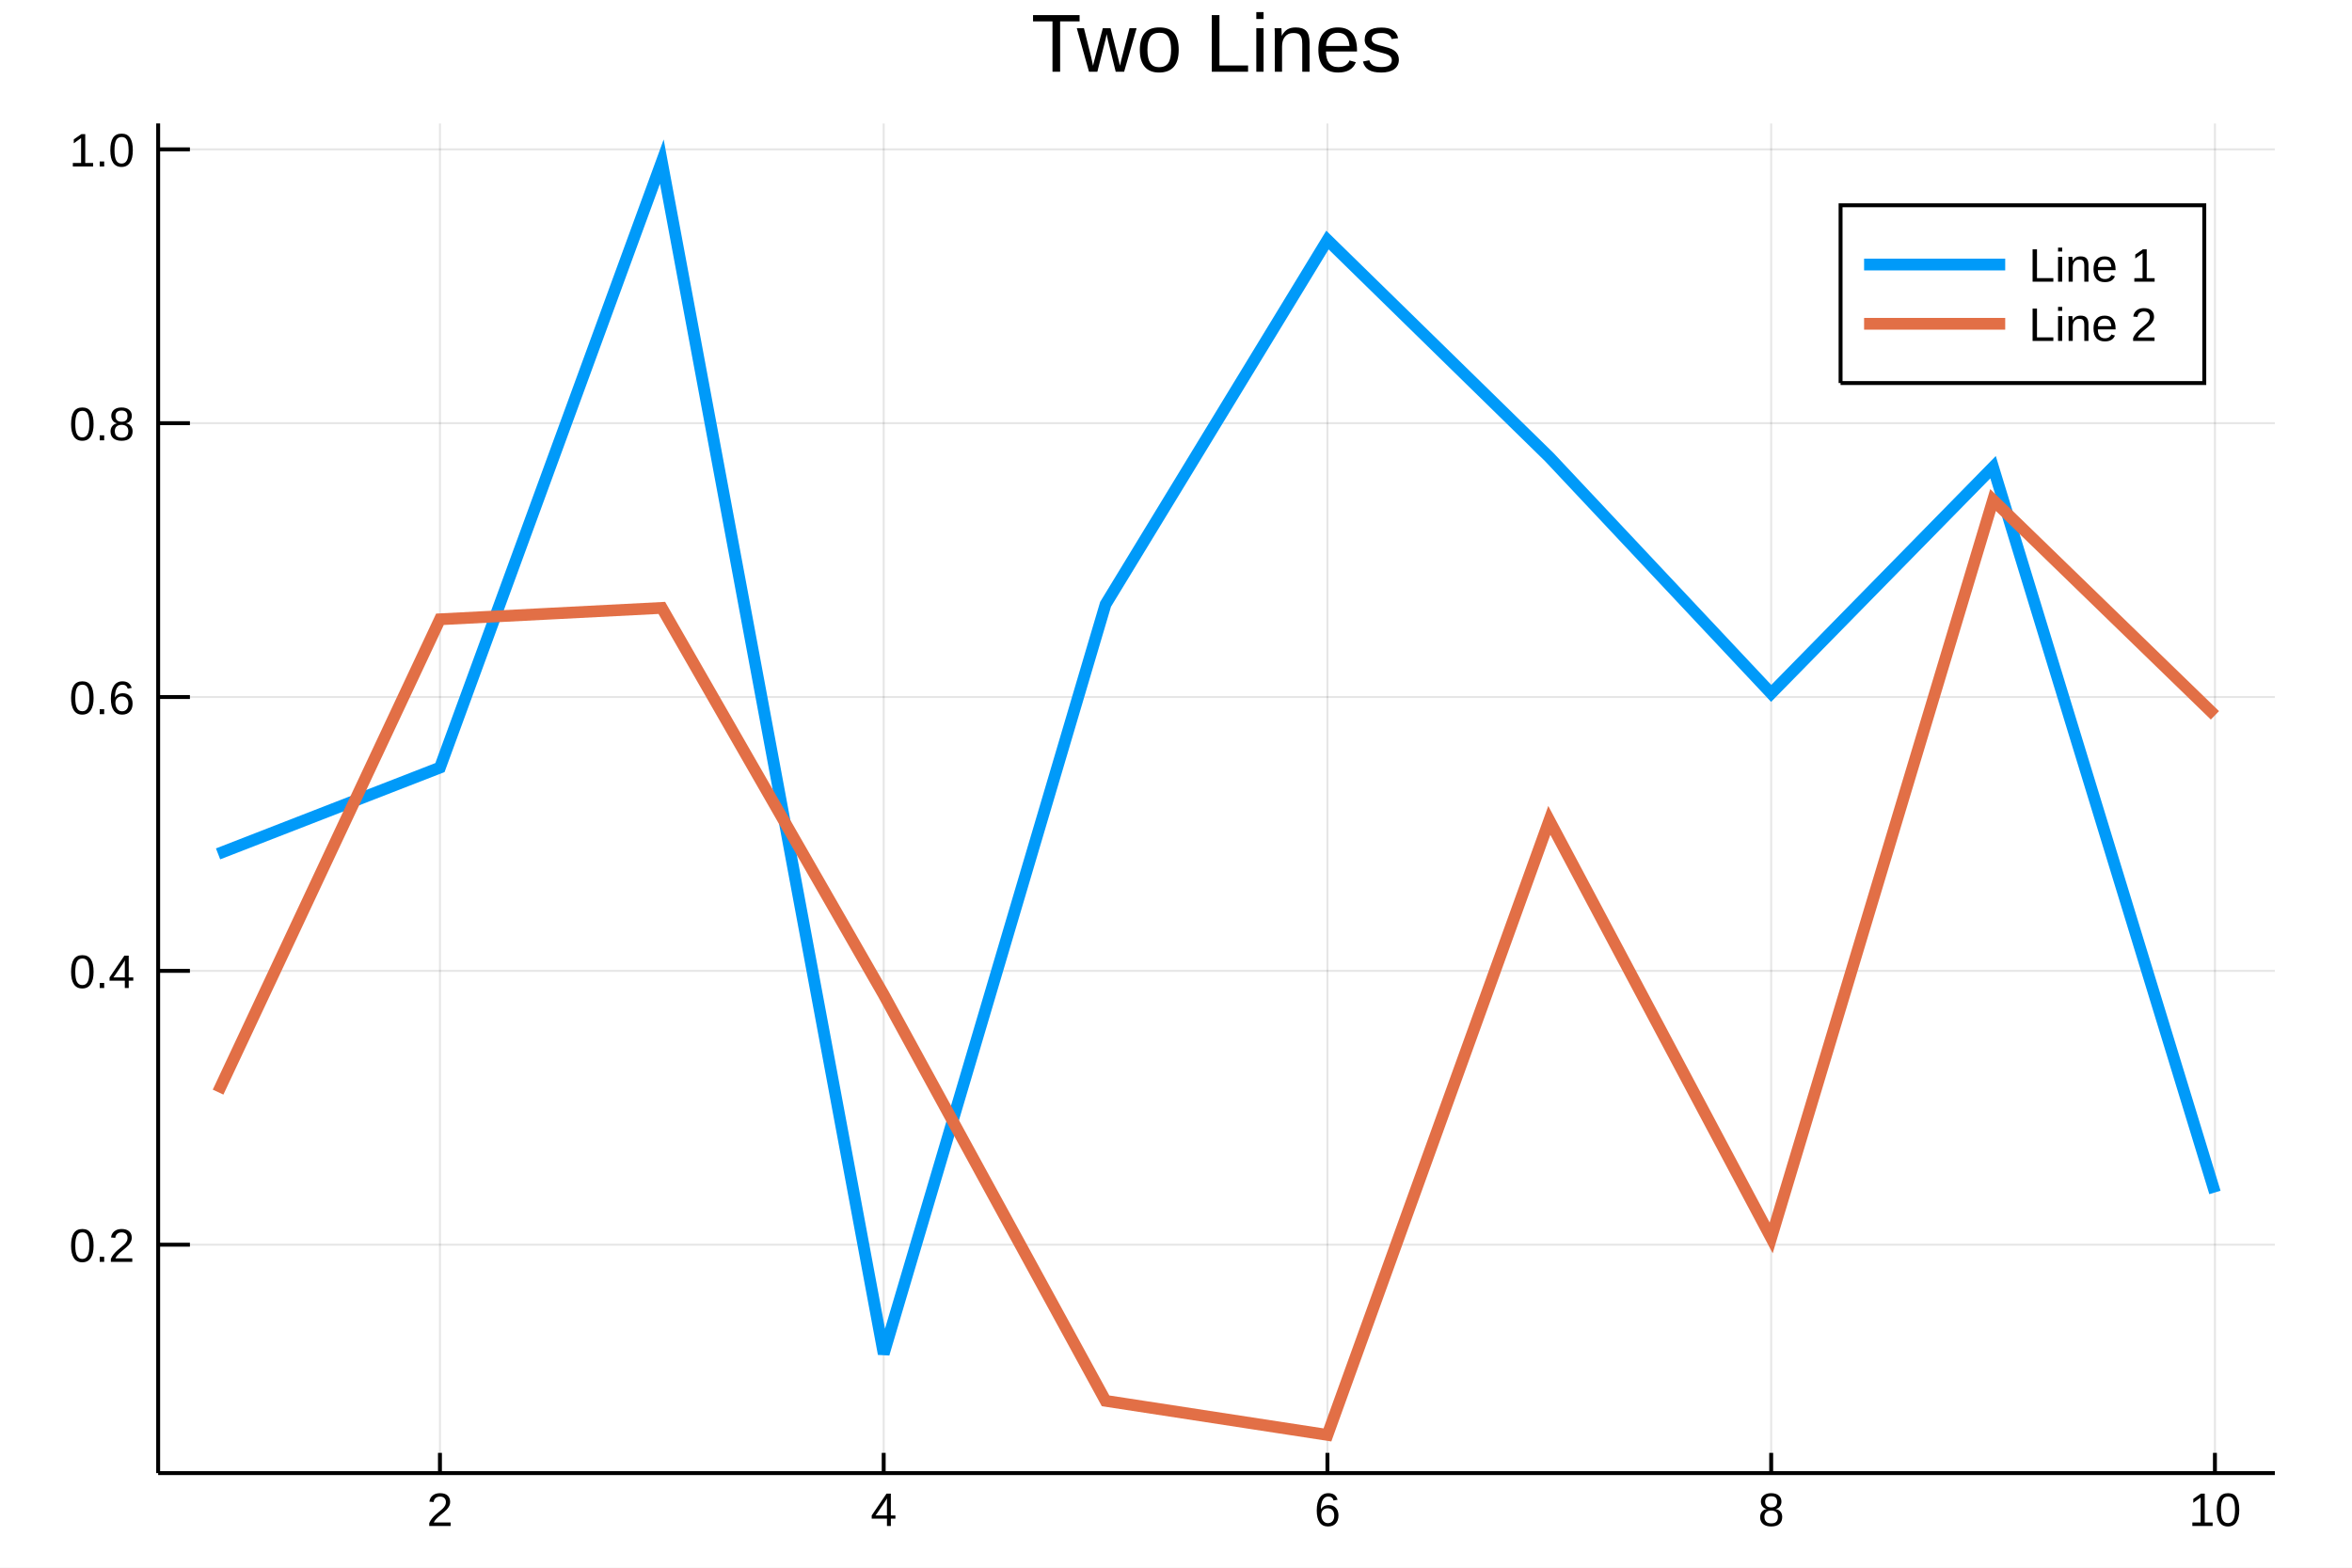
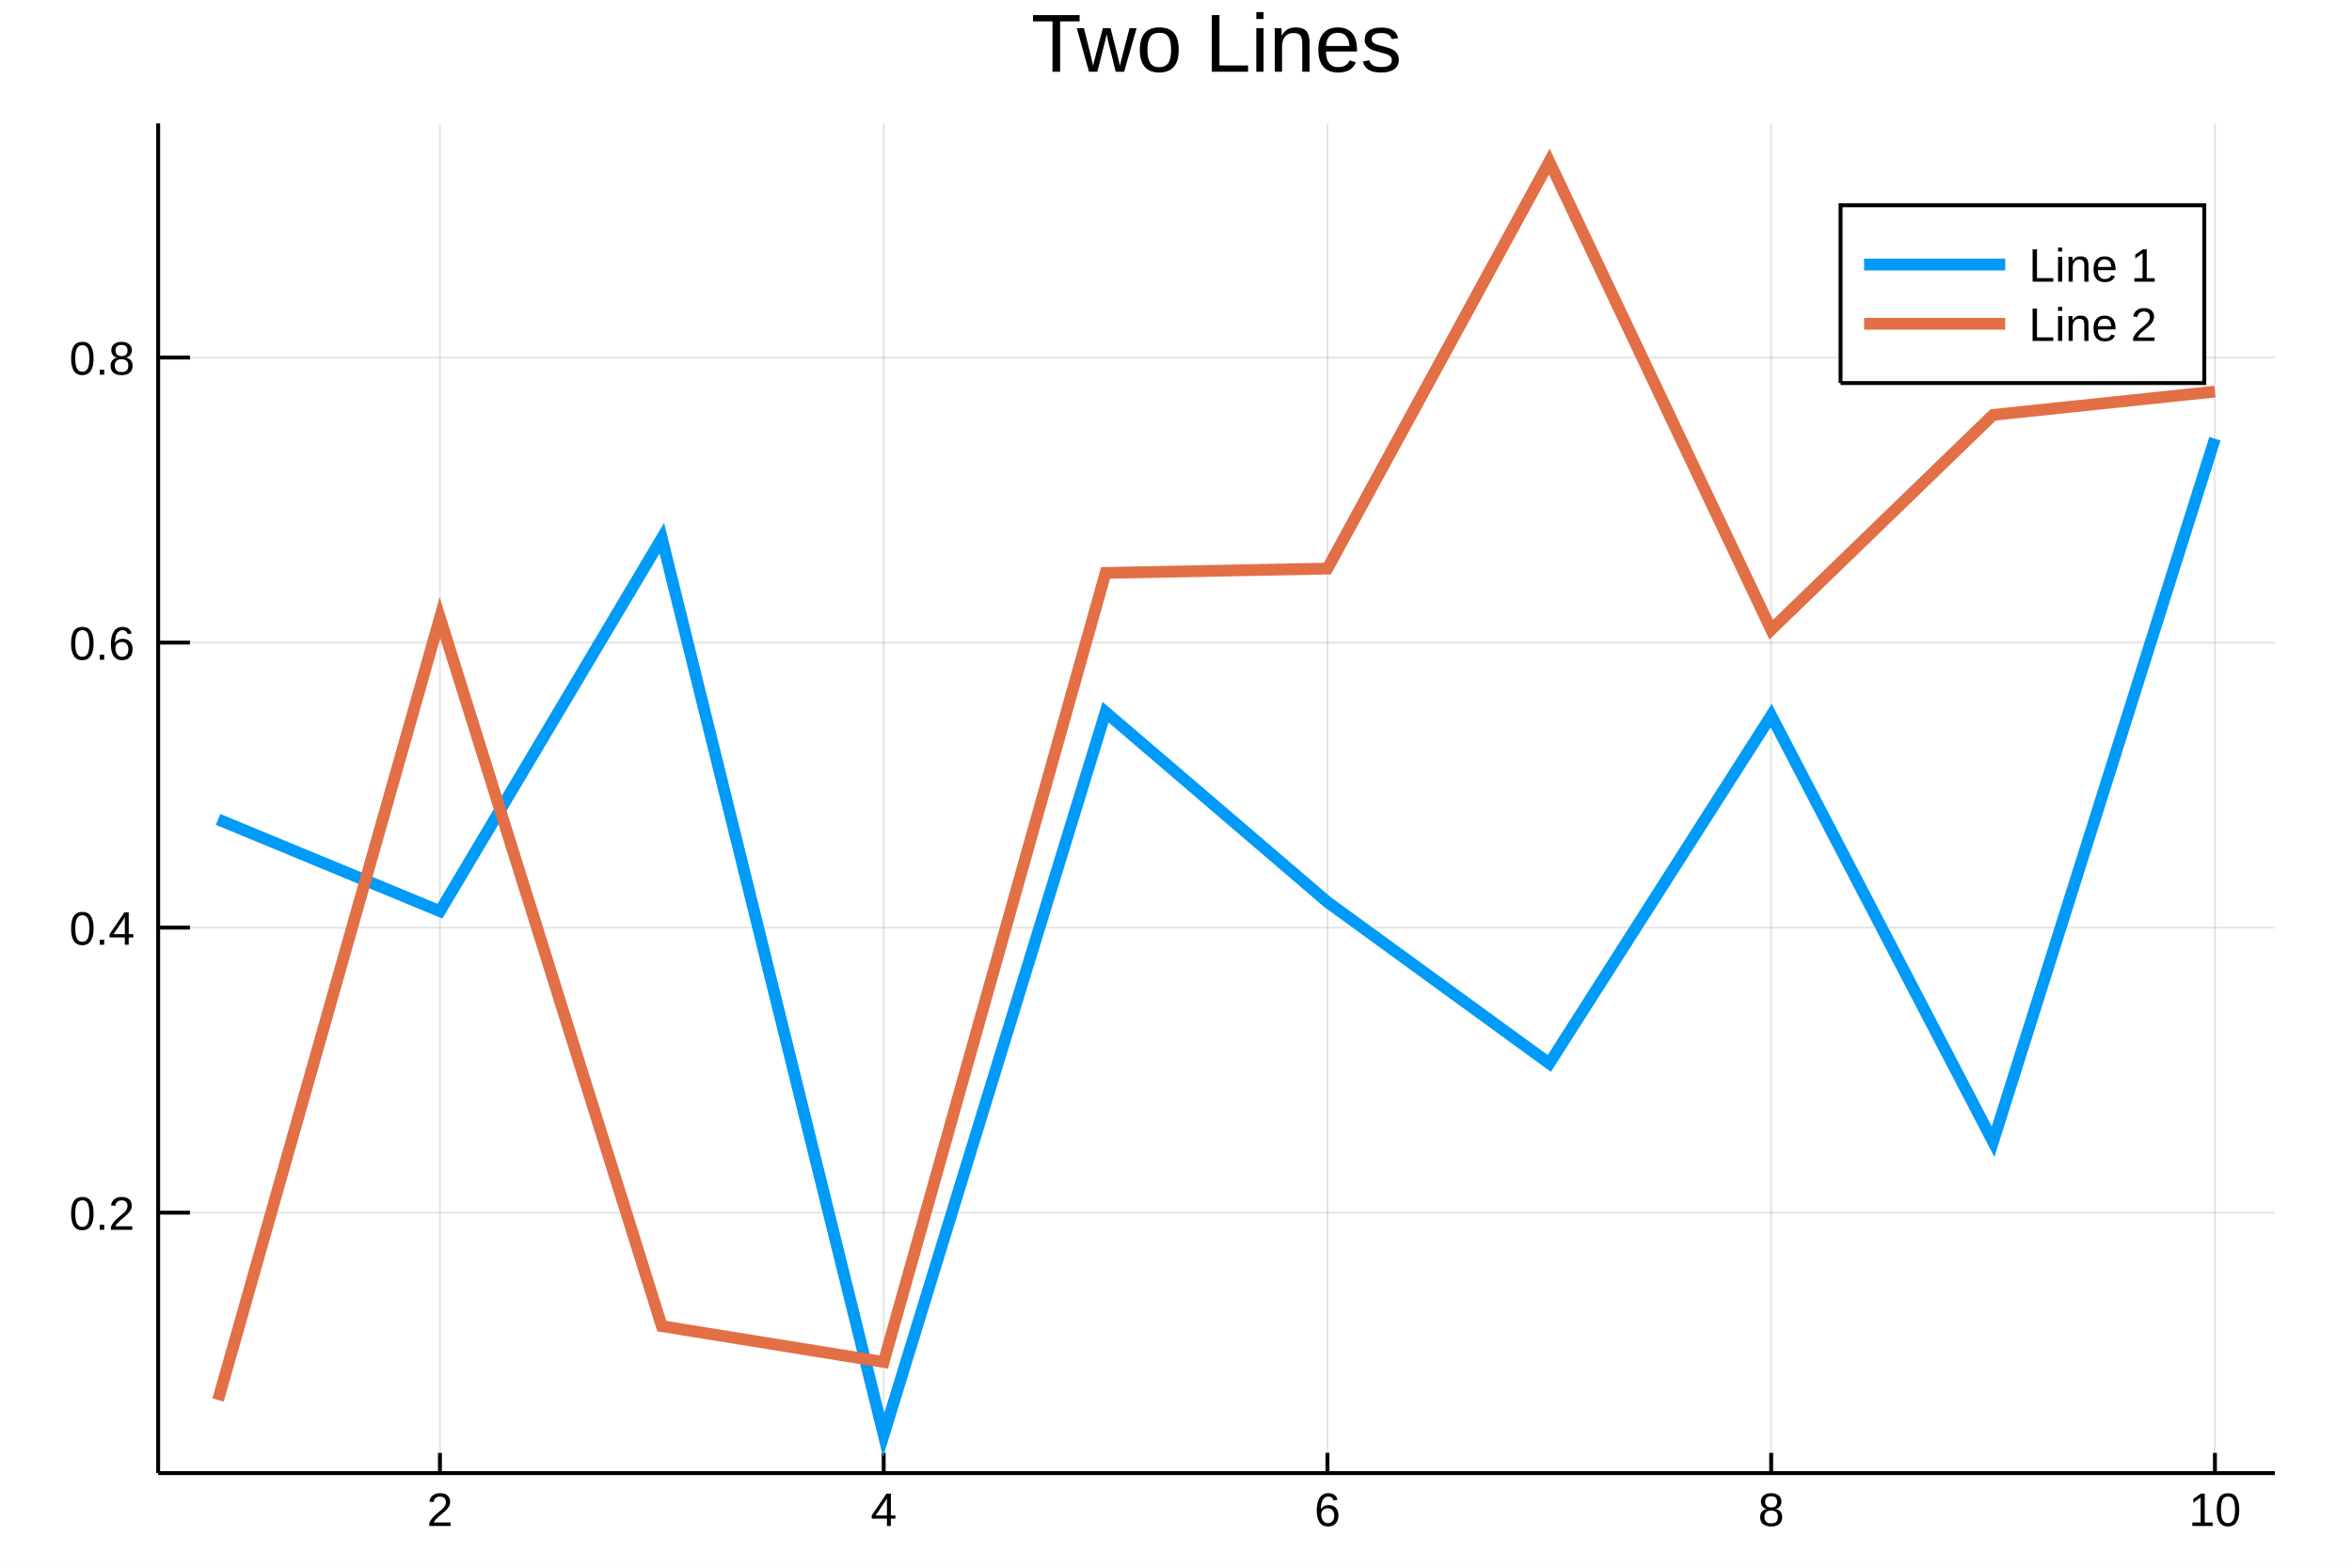
<svg xmlns="http://www.w3.org/2000/svg" width="600" height="400" viewBox="0 0 2400 1600">
  <defs>
-     <clipPath id="clip4700">
+     <clipPath id="clip1400">
      <rect x="0" y="0" width="2000" height="2000" />
    </clipPath>
  </defs>
  <defs>
-     <clipPath id="clip4701">
+     <clipPath id="clip1401">
      <rect x="0" y="0" width="2400" height="1600" />
    </clipPath>
  </defs>
-   <polygon clip-path="url(#clip4701)" points=" 0,1600 2400,1600 2400,0 0,0    " fill="#ffffff" fill-rule="evenodd" fill-opacity="1" />
+   <polygon clip-path="url(#clip1401)" points=" 0,1600 2400,1600 2400,0 0,0    " fill="#ffffff" fill-rule="evenodd" fill-opacity="1" />
  <defs>
-     <clipPath id="clip4702">
+     <clipPath id="clip1402">
      <rect x="480" y="0" width="1681" height="1600" />
    </clipPath>
  </defs>
-   <polygon clip-path="url(#clip4701)" points=" 161.394,1503.47 2321.26,1503.47 2321.26,125.984 161.394,125.984    " fill="#ffffff" fill-rule="evenodd" fill-opacity="1" />
+   <polygon clip-path="url(#clip1401)" points=" 161.394,1503.47 2321.26,1503.47 2321.26,125.984 161.394,125.984    " fill="#ffffff" fill-rule="evenodd" fill-opacity="1" />
  <defs>
-     <clipPath id="clip4703">
+     <clipPath id="clip1403">
      <rect x="161" y="125" width="2161" height="1378" />
    </clipPath>
  </defs>
-   <polyline clip-path="url(#clip4703)" style="stroke:#000000; stroke-width:2; stroke-opacity:0.1; fill:none" points="   448.923,1503.47 448.923,125.984    " />
-   <polyline clip-path="url(#clip4703)" style="stroke:#000000; stroke-width:2; stroke-opacity:0.1; fill:none" points="   901.725,1503.47 901.725,125.984    " />
-   <polyline clip-path="url(#clip4703)" style="stroke:#000000; stroke-width:2; stroke-opacity:0.1; fill:none" points="   1354.53,1503.47 1354.53,125.984    " />
-   <polyline clip-path="url(#clip4703)" style="stroke:#000000; stroke-width:2; stroke-opacity:0.1; fill:none" points="   1807.33,1503.47 1807.33,125.984    " />
-   <polyline clip-path="url(#clip4703)" style="stroke:#000000; stroke-width:2; stroke-opacity:0.1; fill:none" points="   2260.13,1503.47 2260.13,125.984    " />
-   <polyline clip-path="url(#clip4703)" style="stroke:#000000; stroke-width:2; stroke-opacity:0.1; fill:none" points="   161.394,1270.35 2321.26,1270.35    " />
-   <polyline clip-path="url(#clip4703)" style="stroke:#000000; stroke-width:2; stroke-opacity:0.1; fill:none" points="   161.394,990.872 2321.26,990.872    " />
-   <polyline clip-path="url(#clip4703)" style="stroke:#000000; stroke-width:2; stroke-opacity:0.1; fill:none" points="   161.394,711.39 2321.26,711.39    " />
-   <polyline clip-path="url(#clip4703)" style="stroke:#000000; stroke-width:2; stroke-opacity:0.1; fill:none" points="   161.394,431.908 2321.26,431.908    " />
-   <polyline clip-path="url(#clip4703)" style="stroke:#000000; stroke-width:2; stroke-opacity:0.1; fill:none" points="   161.394,152.426 2321.26,152.426    " />
-   <polyline clip-path="url(#clip4701)" style="stroke:#000000; stroke-width:4; stroke-opacity:1; fill:none" points="   161.394,1503.47 2321.26,1503.47    " />
-   <polyline clip-path="url(#clip4701)" style="stroke:#000000; stroke-width:4; stroke-opacity:1; fill:none" points="   161.394,1503.47 161.394,125.984    " />
-   <polyline clip-path="url(#clip4701)" style="stroke:#000000; stroke-width:4; stroke-opacity:1; fill:none" points="   448.923,1503.47 448.923,1482.81    " />
-   <polyline clip-path="url(#clip4701)" style="stroke:#000000; stroke-width:4; stroke-opacity:1; fill:none" points="   901.725,1503.47 901.725,1482.81    " />
-   <polyline clip-path="url(#clip4701)" style="stroke:#000000; stroke-width:4; stroke-opacity:1; fill:none" points="   1354.53,1503.47 1354.53,1482.81    " />
-   <polyline clip-path="url(#clip4701)" style="stroke:#000000; stroke-width:4; stroke-opacity:1; fill:none" points="   1807.33,1503.47 1807.33,1482.81    " />
-   <polyline clip-path="url(#clip4701)" style="stroke:#000000; stroke-width:4; stroke-opacity:1; fill:none" points="   2260.13,1503.47 2260.13,1482.81    " />
-   <polyline clip-path="url(#clip4701)" style="stroke:#000000; stroke-width:4; stroke-opacity:1; fill:none" points="   161.394,1270.35 193.792,1270.35    " />
-   <polyline clip-path="url(#clip4701)" style="stroke:#000000; stroke-width:4; stroke-opacity:1; fill:none" points="   161.394,990.872 193.792,990.872    " />
-   <polyline clip-path="url(#clip4701)" style="stroke:#000000; stroke-width:4; stroke-opacity:1; fill:none" points="   161.394,711.39 193.792,711.39    " />
-   <polyline clip-path="url(#clip4701)" style="stroke:#000000; stroke-width:4; stroke-opacity:1; fill:none" points="   161.394,431.908 193.792,431.908    " />
-   <polyline clip-path="url(#clip4701)" style="stroke:#000000; stroke-width:4; stroke-opacity:1; fill:none" points="   161.394,152.426 193.792,152.426    " />
-   <g clip-path="url(#clip4701)">
+   <polyline clip-path="url(#clip1403)" style="stroke:#000000; stroke-width:2; stroke-opacity:0.1; fill:none" points="   448.923,1503.47 448.923,125.984    " />
+   <polyline clip-path="url(#clip1403)" style="stroke:#000000; stroke-width:2; stroke-opacity:0.1; fill:none" points="   901.725,1503.47 901.725,125.984    " />
+   <polyline clip-path="url(#clip1403)" style="stroke:#000000; stroke-width:2; stroke-opacity:0.1; fill:none" points="   1354.53,1503.47 1354.53,125.984    " />
+   <polyline clip-path="url(#clip1403)" style="stroke:#000000; stroke-width:2; stroke-opacity:0.1; fill:none" points="   1807.33,1503.47 1807.33,125.984    " />
+   <polyline clip-path="url(#clip1403)" style="stroke:#000000; stroke-width:2; stroke-opacity:0.1; fill:none" points="   2260.13,1503.47 2260.13,125.984    " />
+   <polyline clip-path="url(#clip1403)" style="stroke:#000000; stroke-width:2; stroke-opacity:0.1; fill:none" points="   161.394,1237.65 2321.26,1237.65    " />
+   <polyline clip-path="url(#clip1403)" style="stroke:#000000; stroke-width:2; stroke-opacity:0.1; fill:none" points="   161.394,946.736 2321.26,946.736    " />
+   <polyline clip-path="url(#clip1403)" style="stroke:#000000; stroke-width:2; stroke-opacity:0.1; fill:none" points="   161.394,655.824 2321.26,655.824    " />
+   <polyline clip-path="url(#clip1403)" style="stroke:#000000; stroke-width:2; stroke-opacity:0.1; fill:none" points="   161.394,364.911 2321.26,364.911    " />
+   <polyline clip-path="url(#clip1401)" style="stroke:#000000; stroke-width:4; stroke-opacity:1; fill:none" points="   161.394,1503.47 2321.26,1503.47    " />
+   <polyline clip-path="url(#clip1401)" style="stroke:#000000; stroke-width:4; stroke-opacity:1; fill:none" points="   161.394,1503.47 161.394,125.984    " />
+   <polyline clip-path="url(#clip1401)" style="stroke:#000000; stroke-width:4; stroke-opacity:1; fill:none" points="   448.923,1503.47 448.923,1482.81    " />
+   <polyline clip-path="url(#clip1401)" style="stroke:#000000; stroke-width:4; stroke-opacity:1; fill:none" points="   901.725,1503.47 901.725,1482.81    " />
+   <polyline clip-path="url(#clip1401)" style="stroke:#000000; stroke-width:4; stroke-opacity:1; fill:none" points="   1354.53,1503.47 1354.53,1482.81    " />
+   <polyline clip-path="url(#clip1401)" style="stroke:#000000; stroke-width:4; stroke-opacity:1; fill:none" points="   1807.33,1503.47 1807.33,1482.81    " />
+   <polyline clip-path="url(#clip1401)" style="stroke:#000000; stroke-width:4; stroke-opacity:1; fill:none" points="   2260.13,1503.47 2260.13,1482.81    " />
+   <polyline clip-path="url(#clip1401)" style="stroke:#000000; stroke-width:4; stroke-opacity:1; fill:none" points="   161.394,1237.65 193.792,1237.65    " />
+   <polyline clip-path="url(#clip1401)" style="stroke:#000000; stroke-width:4; stroke-opacity:1; fill:none" points="   161.394,946.736 193.792,946.736    " />
+   <polyline clip-path="url(#clip1401)" style="stroke:#000000; stroke-width:4; stroke-opacity:1; fill:none" points="   161.394,655.824 193.792,655.824    " />
+   <polyline clip-path="url(#clip1401)" style="stroke:#000000; stroke-width:4; stroke-opacity:1; fill:none" points="   161.394,364.911 193.792,364.911    " />
+   <g clip-path="url(#clip1401)">
    <text style="fill:#000000; fill-opacity:1; font-family:Arial,Helvetica Neue,Helvetica,sans-serif; font-size:48px; text-anchor:middle;" transform="rotate(0, 448.923, 1557.47)" x="448.923" y="1557.47">2</text>
  </g>
-   <g clip-path="url(#clip4701)">
+   <g clip-path="url(#clip1401)">
    <text style="fill:#000000; fill-opacity:1; font-family:Arial,Helvetica Neue,Helvetica,sans-serif; font-size:48px; text-anchor:middle;" transform="rotate(0, 901.725, 1557.47)" x="901.725" y="1557.47">4</text>
  </g>
-   <g clip-path="url(#clip4701)">
+   <g clip-path="url(#clip1401)">
    <text style="fill:#000000; fill-opacity:1; font-family:Arial,Helvetica Neue,Helvetica,sans-serif; font-size:48px; text-anchor:middle;" transform="rotate(0, 1354.53, 1557.47)" x="1354.53" y="1557.47">6</text>
  </g>
-   <g clip-path="url(#clip4701)">
+   <g clip-path="url(#clip1401)">
    <text style="fill:#000000; fill-opacity:1; font-family:Arial,Helvetica Neue,Helvetica,sans-serif; font-size:48px; text-anchor:middle;" transform="rotate(0, 1807.33, 1557.47)" x="1807.33" y="1557.47">8</text>
  </g>
-   <g clip-path="url(#clip4701)">
+   <g clip-path="url(#clip1401)">
    <text style="fill:#000000; fill-opacity:1; font-family:Arial,Helvetica Neue,Helvetica,sans-serif; font-size:48px; text-anchor:middle;" transform="rotate(0, 2260.13, 1557.47)" x="2260.13" y="1557.47">10</text>
  </g>
-   <g clip-path="url(#clip4701)">
-     <text style="fill:#000000; fill-opacity:1; font-family:Arial,Helvetica Neue,Helvetica,sans-serif; font-size:48px; text-anchor:end;" transform="rotate(0, 137.394, 1287.85)" x="137.394" y="1287.85">0.2</text>
+   <g clip-path="url(#clip1401)">
+     <text style="fill:#000000; fill-opacity:1; font-family:Arial,Helvetica Neue,Helvetica,sans-serif; font-size:48px; text-anchor:end;" transform="rotate(0, 137.394, 1255.15)" x="137.394" y="1255.15">0.2</text>
  </g>
-   <g clip-path="url(#clip4701)">
-     <text style="fill:#000000; fill-opacity:1; font-family:Arial,Helvetica Neue,Helvetica,sans-serif; font-size:48px; text-anchor:end;" transform="rotate(0, 137.394, 1008.37)" x="137.394" y="1008.37">0.4</text>
+   <g clip-path="url(#clip1401)">
+     <text style="fill:#000000; fill-opacity:1; font-family:Arial,Helvetica Neue,Helvetica,sans-serif; font-size:48px; text-anchor:end;" transform="rotate(0, 137.394, 964.236)" x="137.394" y="964.236">0.4</text>
  </g>
-   <g clip-path="url(#clip4701)">
-     <text style="fill:#000000; fill-opacity:1; font-family:Arial,Helvetica Neue,Helvetica,sans-serif; font-size:48px; text-anchor:end;" transform="rotate(0, 137.394, 728.89)" x="137.394" y="728.89">0.6</text>
+   <g clip-path="url(#clip1401)">
+     <text style="fill:#000000; fill-opacity:1; font-family:Arial,Helvetica Neue,Helvetica,sans-serif; font-size:48px; text-anchor:end;" transform="rotate(0, 137.394, 673.324)" x="137.394" y="673.324">0.6</text>
  </g>
-   <g clip-path="url(#clip4701)">
-     <text style="fill:#000000; fill-opacity:1; font-family:Arial,Helvetica Neue,Helvetica,sans-serif; font-size:48px; text-anchor:end;" transform="rotate(0, 137.394, 449.408)" x="137.394" y="449.408">0.8</text>
+   <g clip-path="url(#clip1401)">
+     <text style="fill:#000000; fill-opacity:1; font-family:Arial,Helvetica Neue,Helvetica,sans-serif; font-size:48px; text-anchor:end;" transform="rotate(0, 137.394, 382.411)" x="137.394" y="382.411">0.8</text>
  </g>
-   <g clip-path="url(#clip4701)">
-     <text style="fill:#000000; fill-opacity:1; font-family:Arial,Helvetica Neue,Helvetica,sans-serif; font-size:48px; text-anchor:end;" transform="rotate(0, 137.394, 169.926)" x="137.394" y="169.926">1.0</text>
-   </g>
-   <g clip-path="url(#clip4701)">
+   <g clip-path="url(#clip1401)">
    <text style="fill:#000000; fill-opacity:1; font-family:Arial,Helvetica Neue,Helvetica,sans-serif; font-size:84px; text-anchor:middle;" transform="rotate(0, 1241.33, 73.2)" x="1241.33" y="73.2">Two Lines</text>
  </g>
-   <polyline clip-path="url(#clip4703)" style="stroke:#009af9; stroke-width:12; stroke-opacity:1; fill:none" points="   222.522,871.483 448.923,783.407 675.324,164.97 901.725,1381.76 1128.13,616.755 1354.53,244.978 1580.93,466.549 1807.33,707.69 2033.73,476.825 2260.13,1217.03       " />
-   <polyline clip-path="url(#clip4703)" style="stroke:#e26f46; stroke-width:12; stroke-opacity:1; fill:none" points="   222.522,1114.64 448.923,632.045 675.324,620.425 901.725,1015.14 1128.13,1429.71 1354.53,1464.49 1580.93,837.301 1807.33,1263.43 2033.73,510.337 2260.13,730.085       " />
-   <polygon clip-path="url(#clip4701)" points=" 1878.14,390.944 2249.26,390.944 2249.26,209.504 1878.14,209.504    " fill="#ffffff" fill-rule="evenodd" fill-opacity="1" />
-   <polyline clip-path="url(#clip4701)" style="stroke:#000000; stroke-width:4; stroke-opacity:1; fill:none" points="   1878.14,390.944 2249.26,390.944 2249.26,209.504 1878.14,209.504 1878.14,390.944    " />
-   <polyline clip-path="url(#clip4701)" style="stroke:#009af9; stroke-width:12; stroke-opacity:1; fill:none" points="   1902.14,269.984 2046.14,269.984    " />
-   <g clip-path="url(#clip4701)">
+   <polyline clip-path="url(#clip1403)" style="stroke:#009af9; stroke-width:12; stroke-opacity:1; fill:none" points="   222.522,836.299 448.923,929.964 675.324,549.299 901.725,1464.49 1128.13,726.837 1354.53,920.635 1580.93,1085.36 1807.33,730.366 2033.73,1165.25 2260.13,447.755       " />
+   <polyline clip-path="url(#clip1403)" style="stroke:#e26f46; stroke-width:12; stroke-opacity:1; fill:none" points="   222.522,1428.84 448.923,630.46 675.324,1353.48 901.725,1390.06 1128.13,584.737 1354.53,580.292 1580.93,164.97 1807.33,642.663 2033.73,423.456 2260.13,399.659       " />
+   <polygon clip-path="url(#clip1401)" points=" 1878.14,390.944 2249.26,390.944 2249.26,209.504 1878.14,209.504    " fill="#ffffff" fill-rule="evenodd" fill-opacity="1" />
+   <polyline clip-path="url(#clip1401)" style="stroke:#000000; stroke-width:4; stroke-opacity:1; fill:none" points="   1878.14,390.944 2249.26,390.944 2249.26,209.504 1878.14,209.504 1878.14,390.944    " />
+   <polyline clip-path="url(#clip1401)" style="stroke:#009af9; stroke-width:12; stroke-opacity:1; fill:none" points="   1902.14,269.984 2046.14,269.984    " />
+   <g clip-path="url(#clip1401)">
    <text style="fill:#000000; fill-opacity:1; font-family:Arial,Helvetica Neue,Helvetica,sans-serif; font-size:48px; text-anchor:start;" transform="rotate(0, 2070.14, 287.484)" x="2070.14" y="287.484">Line 1</text>
  </g>
-   <polyline clip-path="url(#clip4701)" style="stroke:#e26f46; stroke-width:12; stroke-opacity:1; fill:none" points="   1902.14,330.464 2046.14,330.464    " />
-   <g clip-path="url(#clip4701)">
+   <polyline clip-path="url(#clip1401)" style="stroke:#e26f46; stroke-width:12; stroke-opacity:1; fill:none" points="   1902.14,330.464 2046.14,330.464    " />
+   <g clip-path="url(#clip1401)">
    <text style="fill:#000000; fill-opacity:1; font-family:Arial,Helvetica Neue,Helvetica,sans-serif; font-size:48px; text-anchor:start;" transform="rotate(0, 2070.14, 347.964)" x="2070.14" y="347.964">Line 2</text>
  </g>
</svg>
